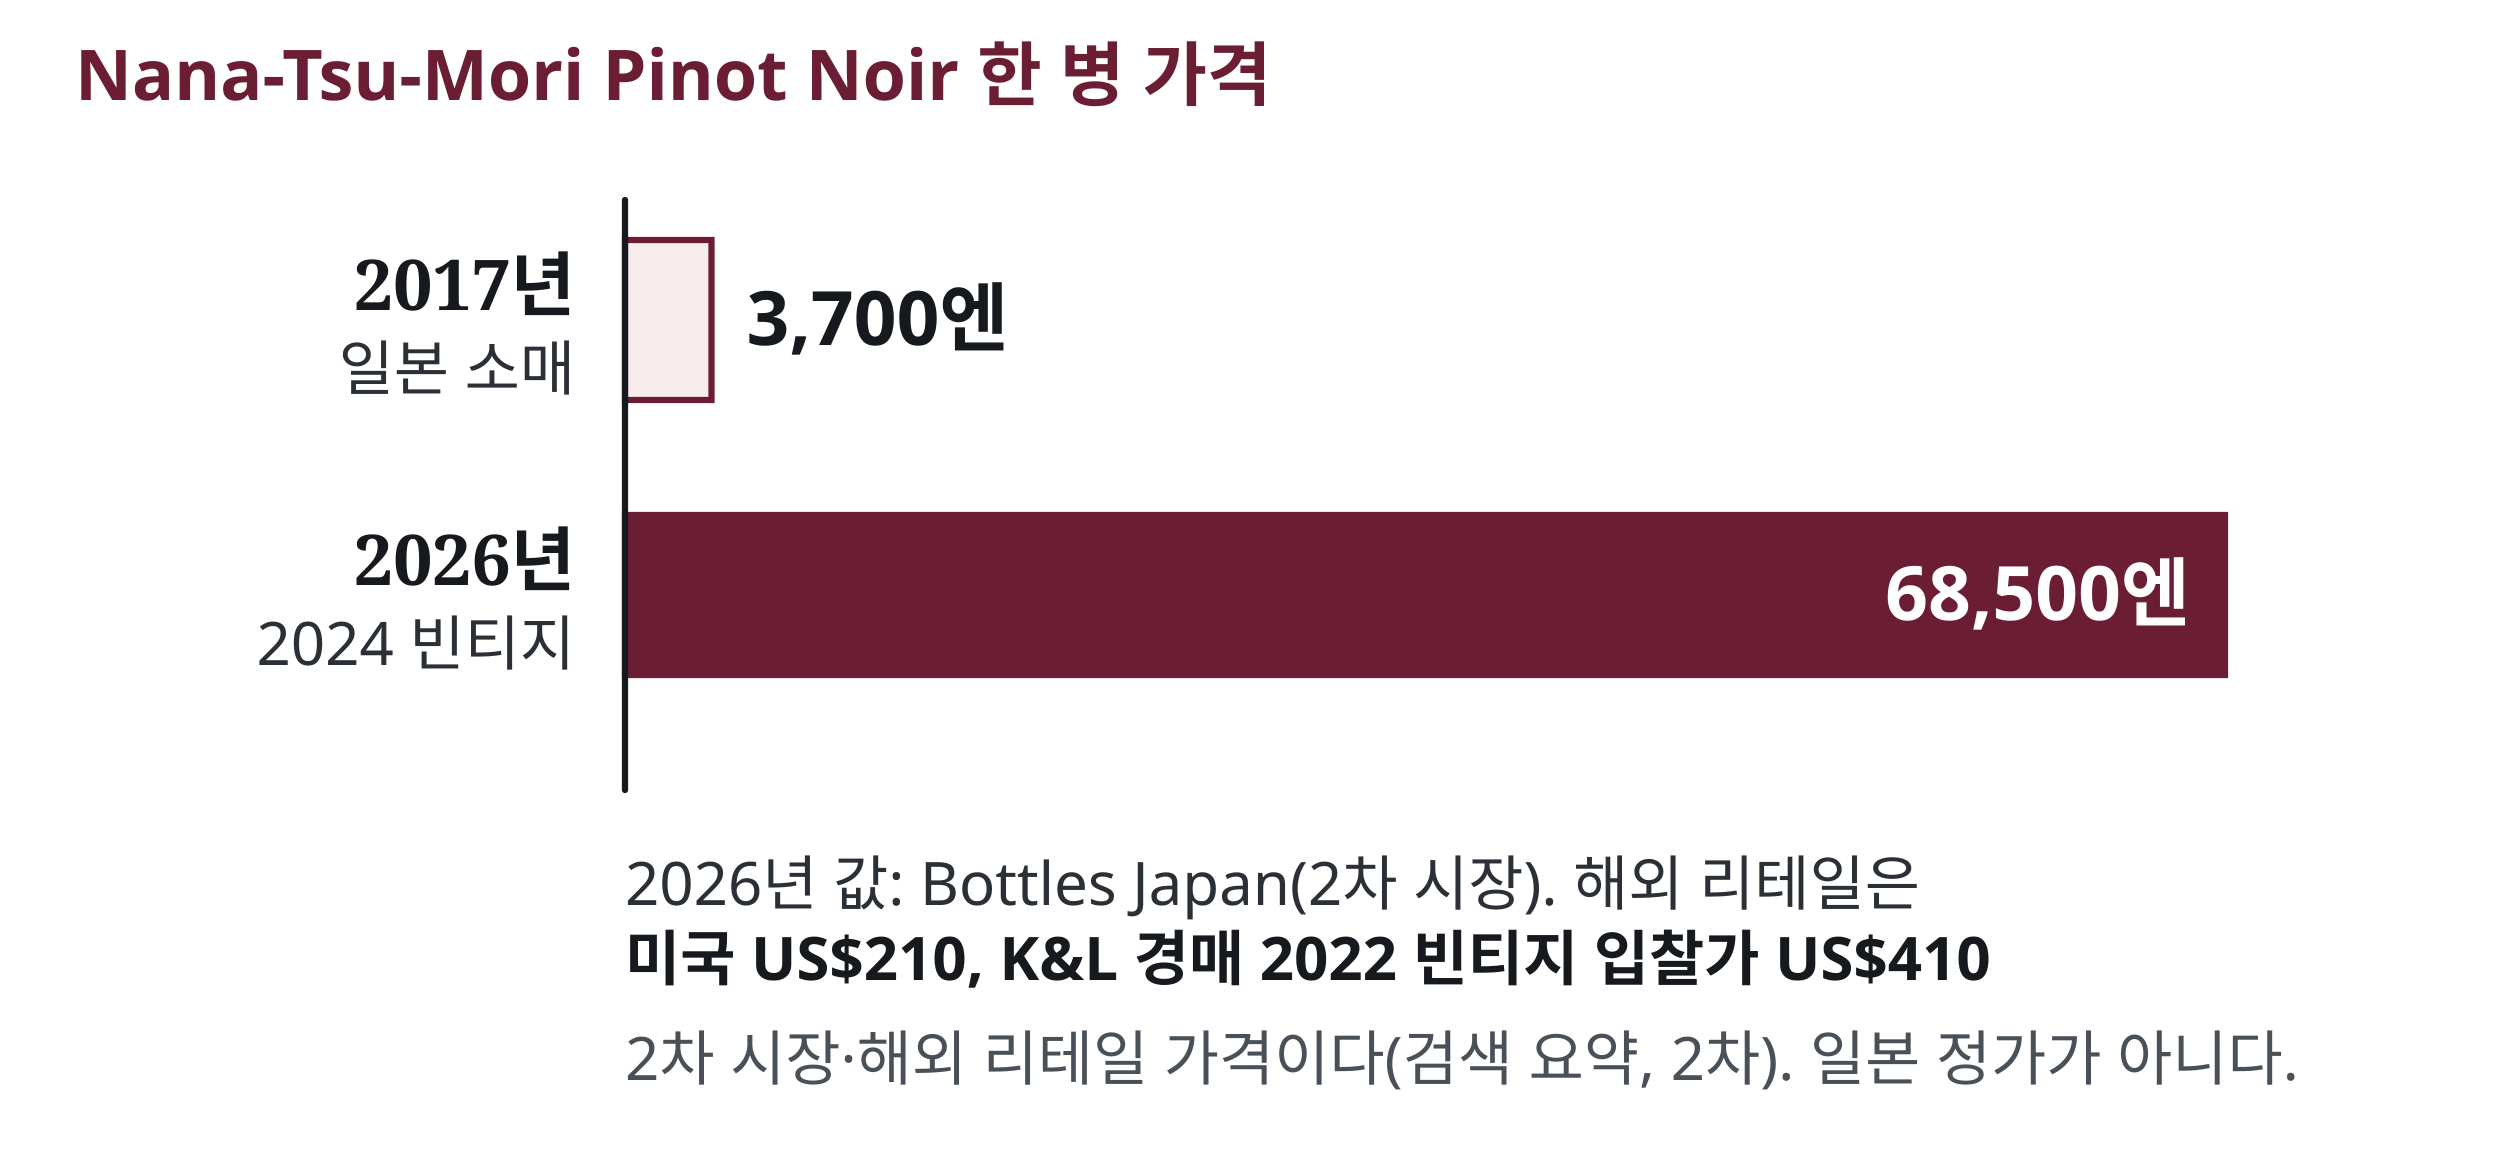
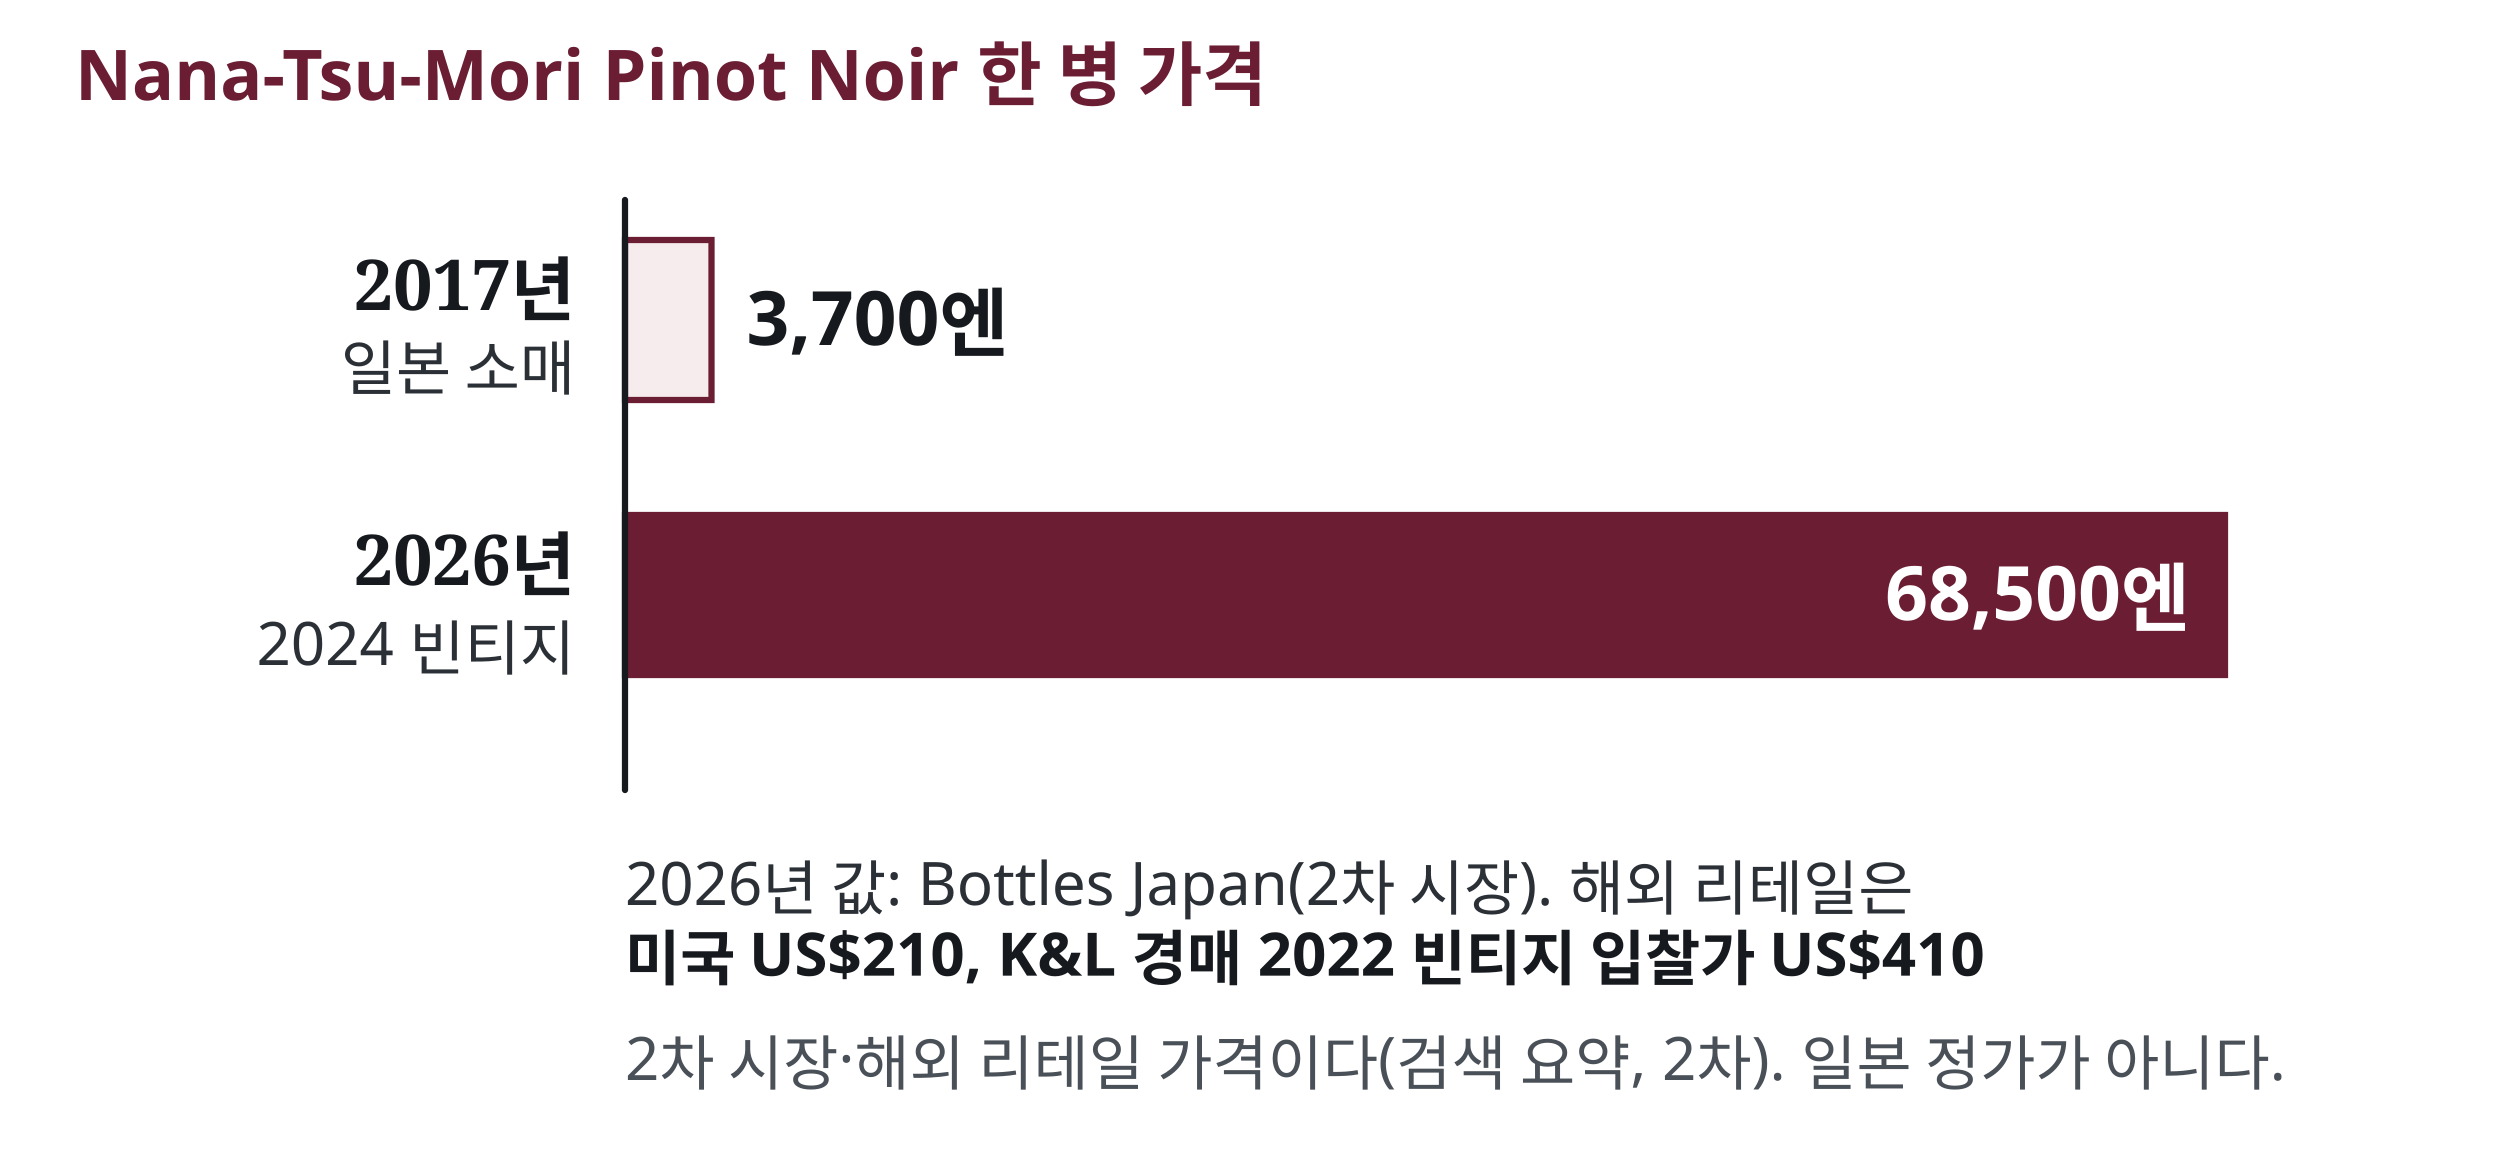
<svg xmlns="http://www.w3.org/2000/svg" viewBox="0 0 1000 460" width="1000" height="460" role="img" aria-labelledby="ctp-t ctp-d" font-family="'Noto Sans KR','Noto Sans JP',sans-serif" lang="ko">
  <rect width="1000" height="460" fill="#ffffff" />
-   <text x="30" y="40" font-size="28" font-weight="700" fill="#6b1d33">Nana-Tsu-Mori Pinot Noir <tspan lang="ja" font-family="'Noto Sans JP','Noto Sans KR',sans-serif">한</tspan>
-     <tspan lang="ja" font-family="'Noto Sans JP','Noto Sans KR',sans-serif">병</tspan>
-     <tspan lang="ja" font-family="'Noto Sans JP','Noto Sans KR',sans-serif">가격</tspan>
-   </text>
-   <text x="230" y="124" font-size="28" font-weight="700" fill="#16191d" text-anchor="end" font-family="'Noto Serif KR','Noto Serif JP',serif">2017<tspan lang="ja" font-family="'Noto Serif JP','Noto Serif KR',serif">년</tspan>
-   </text>
-   <text x="230" y="156" font-size="24" fill="#2b3036" text-anchor="end">
-     <tspan lang="ja" font-family="'Noto Sans JP','Noto Sans KR',sans-serif">일본</tspan>
-     <tspan lang="ja" font-family="'Noto Sans JP','Noto Sans KR',sans-serif">소매</tspan>
-   </text>
+   <text x="30" y="40" font-size="28" font-weight="700" fill="#6b1d33">Nana-Tsu-Mori Pinot Noir 한 병 가격</text>
+   <text x="230" y="124" font-size="28" font-weight="700" fill="#16191d" text-anchor="end" font-family="'Noto Serif KR','Noto Serif JP',serif">2017년</text>
+   <text x="230" y="156" font-size="24" fill="#2b3036" text-anchor="end">일본 소매</text>
  <rect x="250" y="96" width="34.6" height="64" fill="#f6ecee" stroke="#6b1d33" stroke-width="2.5" />
-   <text x="298.6" y="138" font-size="30" font-weight="700" fill="#16191d">3,700<tspan lang="ja" font-family="'Noto Sans JP','Noto Sans KR',sans-serif">엔</tspan>
-   </text>
-   <text x="230" y="234" font-size="28" font-weight="700" fill="#16191d" text-anchor="end" font-family="'Noto Serif KR','Noto Serif JP',serif">2026<tspan lang="ja" font-family="'Noto Serif JP','Noto Serif KR',serif">년</tspan>
-   </text>
-   <text x="230" y="266" font-size="24" fill="#2b3036" text-anchor="end">2024 <tspan lang="ja" font-family="'Noto Sans JP','Noto Sans KR',sans-serif">빈티지</tspan>
-   </text>
+   <text x="298.6" y="138" font-size="30" font-weight="700" fill="#16191d">3,700엔</text>
+   <text x="230" y="234" font-size="28" font-weight="700" fill="#16191d" text-anchor="end" font-family="'Noto Serif KR','Noto Serif JP',serif">2026년</text>
+   <text x="230" y="266" font-size="24" fill="#2b3036" text-anchor="end">2024 빈티지</text>
  <rect x="250" y="206" width="640" height="64" fill="#6b1d33" stroke="#6b1d33" stroke-width="2.5" />
-   <text x="876" y="248" font-size="30" font-weight="700" fill="#ffffff" text-anchor="end">68,500<tspan lang="ja" font-family="'Noto Sans JP','Noto Sans KR',sans-serif">엔</tspan>
-   </text>
-   <text x="250" y="362" font-size="24" fill="#2b3036">2026<tspan lang="ja" font-family="'Noto Sans JP','Noto Sans KR',sans-serif">년</tspan>
-     <tspan lang="ja" font-family="'Noto Sans JP','Noto Sans KR',sans-serif">값</tspan>: Bottles Japan(2<tspan lang="ja" font-family="'Noto Sans JP','Noto Sans KR',sans-serif">차</tspan>
-     <tspan lang="ja" font-family="'Noto Sans JP','Noto Sans KR',sans-serif">시장</tspan>). <tspan lang="ja" font-family="'Noto Sans JP','Noto Sans KR',sans-serif">해외</tspan>
-     <tspan lang="ja" font-family="'Noto Sans JP','Noto Sans KR',sans-serif">리테일은</tspan>
-   </text>
-   <text x="250" y="392" font-size="24" font-weight="700" fill="#16191d">
-     <tspan lang="ja" font-family="'Noto Sans JP','Noto Sans KR',sans-serif">미국</tspan> US$210, K&amp;L <tspan lang="ja" font-family="'Noto Sans JP','Noto Sans KR',sans-serif">경매</tspan> 2022 <tspan lang="ja" font-family="'Noto Sans JP','Noto Sans KR',sans-serif">빈티지</tspan>
-     <tspan lang="ja" font-family="'Noto Sans JP','Noto Sans KR',sans-serif">입찰가</tspan> US$410</text>
-   <text x="250" y="432" font-size="24" fill="#4a5058">2<tspan lang="ja" font-family="'Noto Sans JP','Noto Sans KR',sans-serif">차</tspan>
-     <tspan lang="ja" font-family="'Noto Sans JP','Noto Sans KR',sans-serif">시장</tspan>·<tspan lang="ja" font-family="'Noto Sans JP','Noto Sans KR',sans-serif">해외</tspan>
-     <tspan lang="ja" font-family="'Noto Sans JP','Noto Sans KR',sans-serif">리테일</tspan>
-     <tspan lang="ja" font-family="'Noto Sans JP','Noto Sans KR',sans-serif">가격이다</tspan>(<tspan lang="ja" font-family="'Noto Sans JP','Noto Sans KR',sans-serif">검색</tspan>
-     <tspan lang="ja" font-family="'Noto Sans JP','Noto Sans KR',sans-serif">요약</tspan>, 2<tspan lang="ja" font-family="'Noto Sans JP','Noto Sans KR',sans-serif">차</tspan>). <tspan lang="ja" font-family="'Noto Sans JP','Noto Sans KR',sans-serif">일본</tspan>
-     <tspan lang="ja" font-family="'Noto Sans JP','Noto Sans KR',sans-serif">정가가</tspan>
-     <tspan lang="ja" font-family="'Noto Sans JP','Noto Sans KR',sans-serif">아니다</tspan>.</text>
+   <text x="876" y="248" font-size="30" font-weight="700" fill="#ffffff" text-anchor="end">68,500엔</text>
+   <text x="250" y="362" font-size="24" fill="#2b3036">2026년 값: Bottles Japan(2차 시장). 해외 리테일은</text>
+   <text x="250" y="392" font-size="24" font-weight="700" fill="#16191d">미국 US$210, K&amp;L 경매 2022 빈티지 입찰가 US$410</text>
+   <text x="250" y="432" font-size="24" fill="#4a5058">2차 시장·해외 리테일 가격이다(검색 요약, 2차). 일본 정가가 아니다.</text>
  <line x1="250" y1="80" x2="250" y2="316" stroke="#16191d" stroke-width="2.5" stroke-linecap="round" />
</svg>
